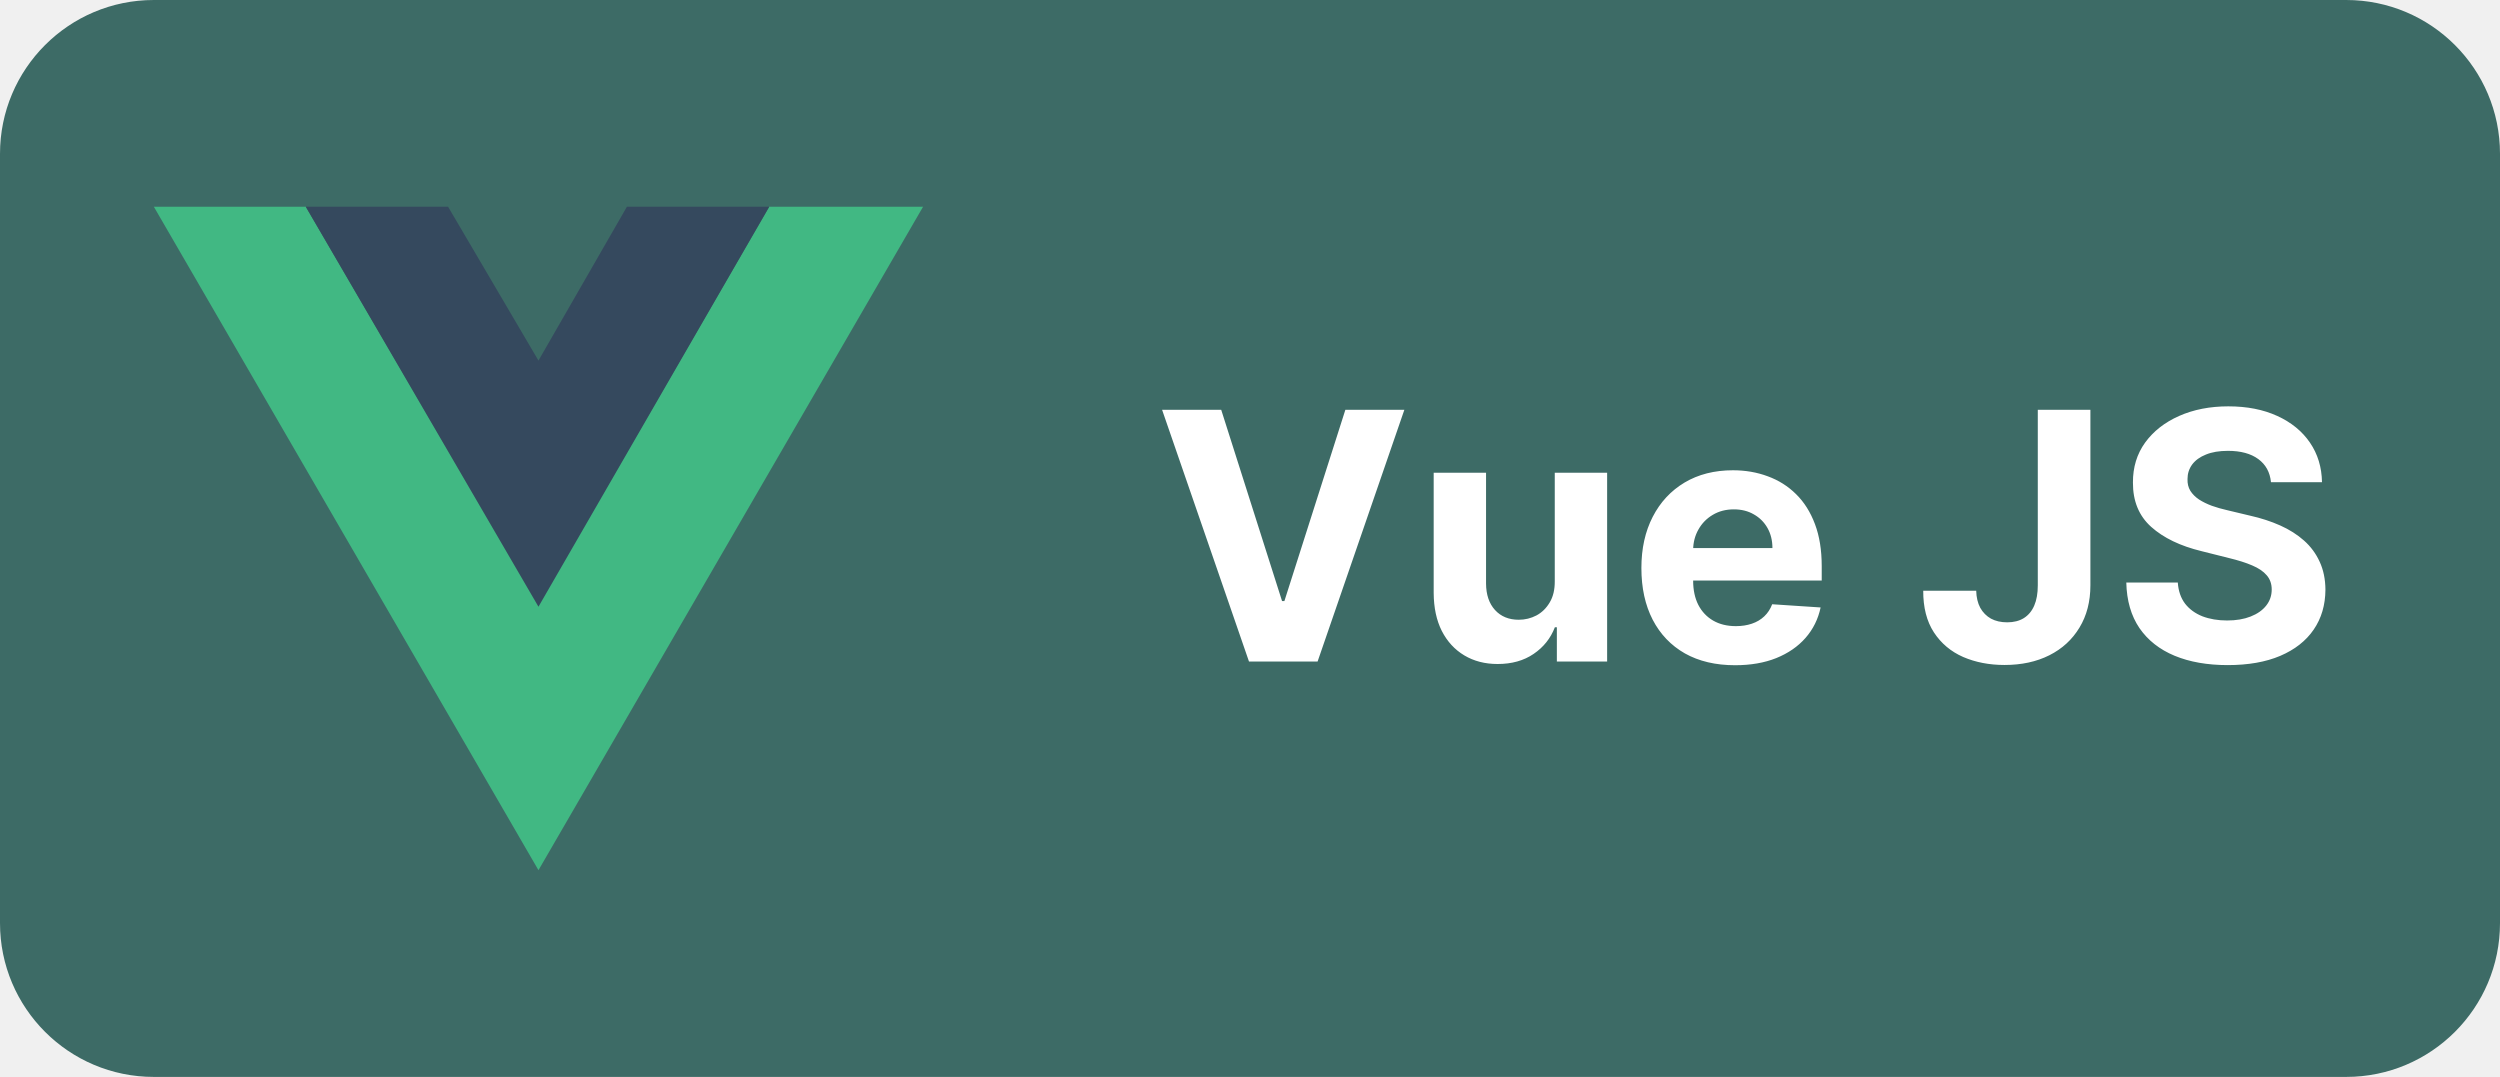
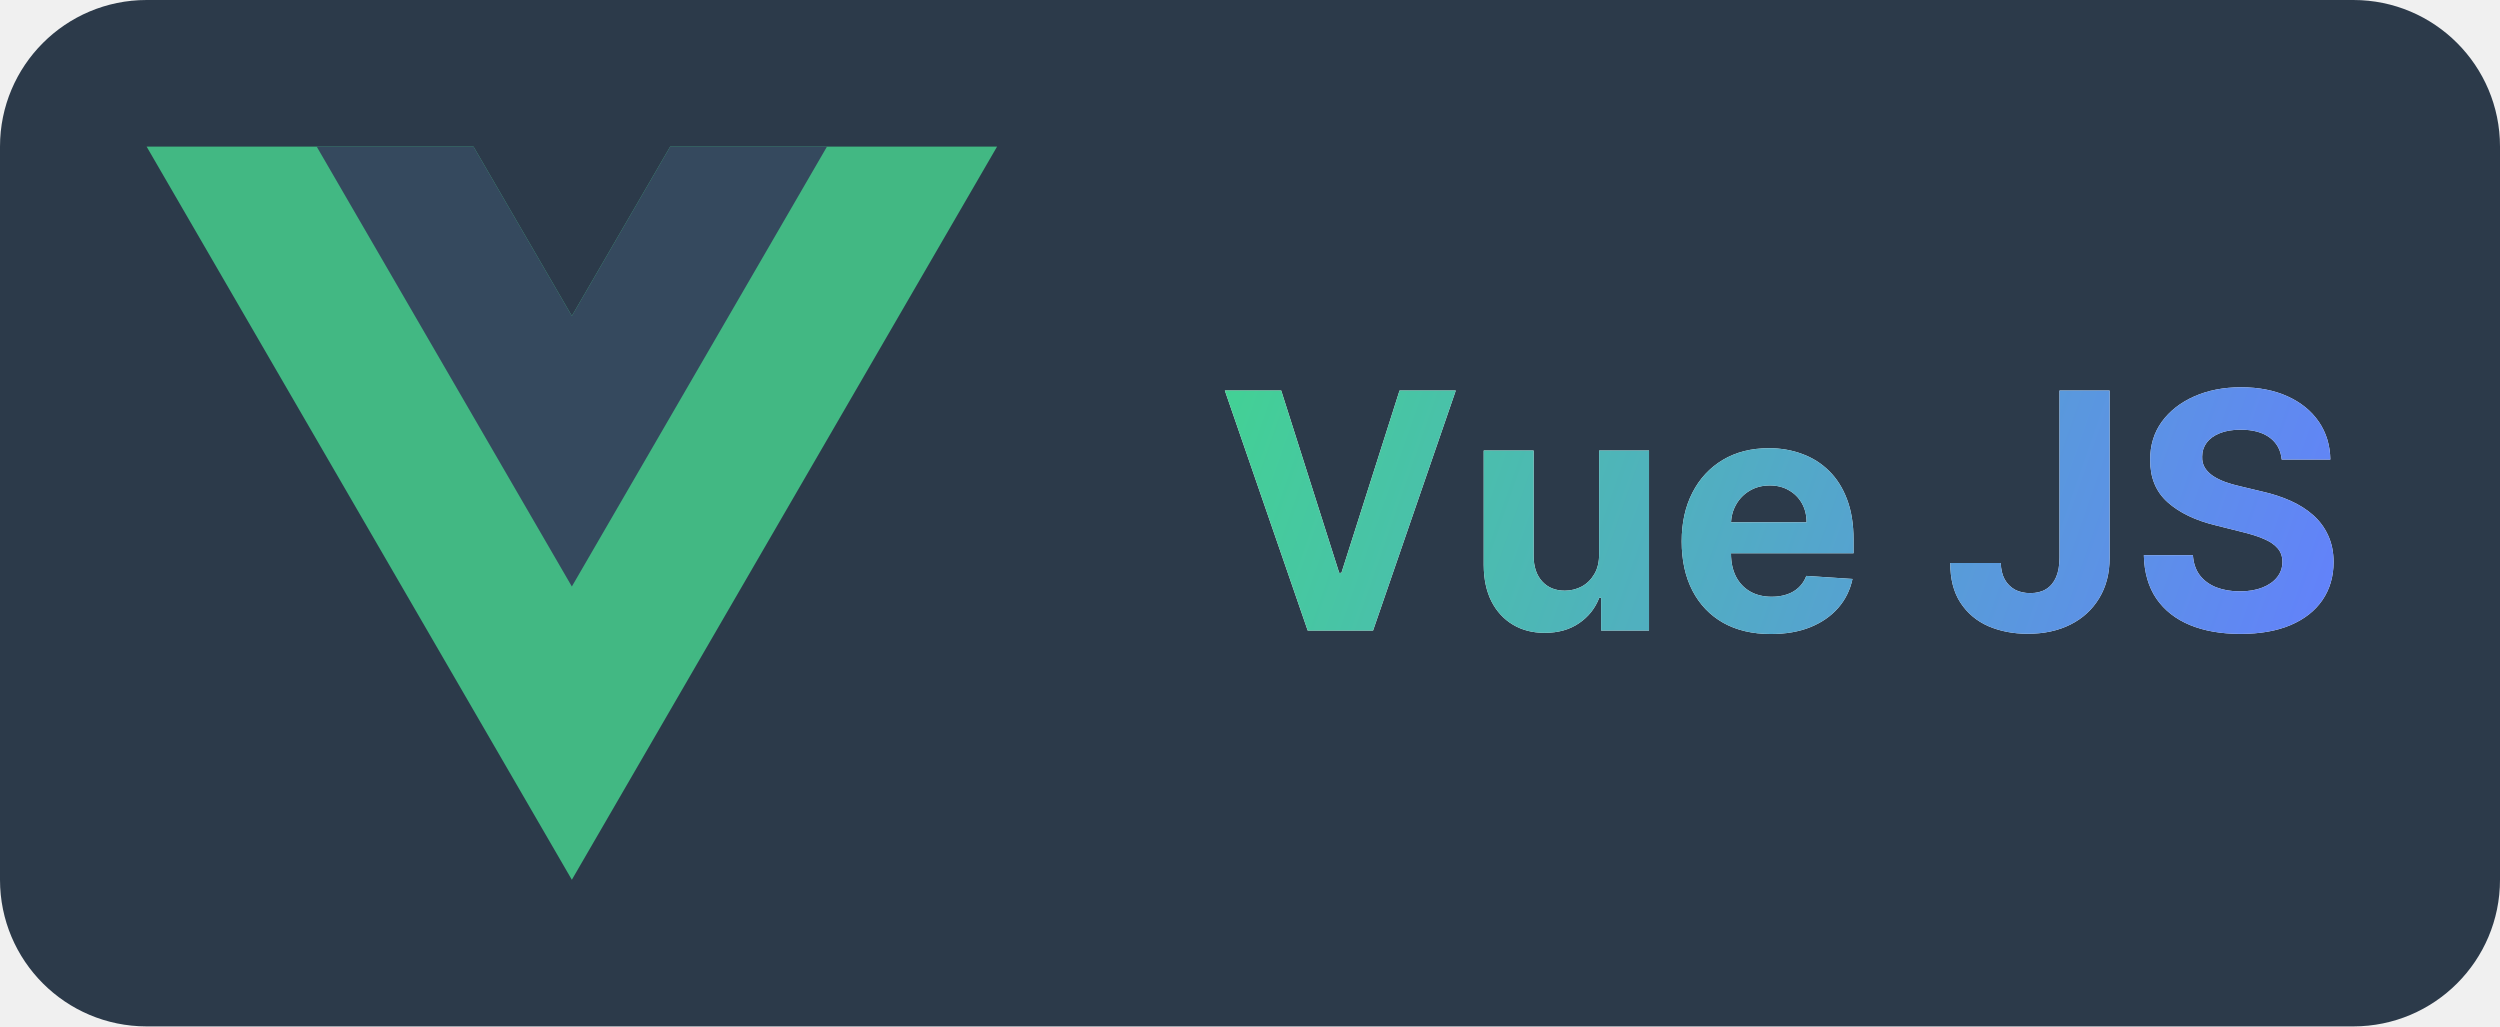
- <svg xmlns="http://www.w3.org/2000/svg" width="325" height="140" viewBox="0 0 325 140" fill="none">
-   <rect width="325" height="140" rx="20" fill="#3D6B66" />
-   <path d="M20 26.875L70 113.125L120 26.875H100L70 78.625L39.75 26.875H20Z" fill="#41B883" />
-   <path d="M39.75 26.875L70 78.875L100 26.875H81.5L70 46.875L58.25 26.875H39.75Z" fill="#35495E" />
-   <path d="M158.757 53.273L166.667 78.138H166.971L174.897 53.273H182.567L171.286 86H162.369L151.071 53.273H158.757ZM202.119 75.549V61.455H208.927V86H202.391V81.541H202.135C201.581 82.98 200.66 84.136 199.371 85.009C198.092 85.883 196.531 86.32 194.688 86.32C193.048 86.32 191.604 85.947 190.358 85.201C189.111 84.455 188.137 83.395 187.433 82.021C186.741 80.647 186.389 79.001 186.379 77.083V61.455H193.186V75.869C193.197 77.317 193.586 78.463 194.353 79.304C195.12 80.146 196.148 80.567 197.437 80.567C198.257 80.567 199.024 80.38 199.738 80.007C200.452 79.624 201.027 79.059 201.464 78.314C201.911 77.568 202.13 76.646 202.119 75.549ZM225.558 86.479C223.033 86.479 220.86 85.968 219.038 84.945C217.227 83.912 215.831 82.452 214.851 80.567C213.871 78.671 213.381 76.428 213.381 73.839C213.381 71.314 213.871 69.098 214.851 67.191C215.831 65.284 217.211 63.798 218.99 62.733C220.78 61.668 222.879 61.135 225.286 61.135C226.906 61.135 228.413 61.396 229.809 61.918C231.215 62.429 232.44 63.202 233.484 64.235C234.539 65.269 235.359 66.568 235.945 68.134C236.531 69.69 236.824 71.511 236.824 73.599V75.469H216.098V71.25H230.416C230.416 70.27 230.203 69.402 229.777 68.646C229.351 67.889 228.759 67.298 228.003 66.872C227.257 66.435 226.389 66.217 225.398 66.217C224.365 66.217 223.449 66.456 222.65 66.936C221.861 67.404 221.243 68.038 220.796 68.837C220.348 69.626 220.119 70.505 220.109 71.474V75.485C220.109 76.7 220.332 77.749 220.78 78.633C221.238 79.517 221.883 80.199 222.714 80.679C223.544 81.158 224.53 81.398 225.67 81.398C226.426 81.398 227.119 81.291 227.747 81.078C228.376 80.865 228.914 80.546 229.361 80.119C229.809 79.693 230.15 79.171 230.384 78.553L236.68 78.969C236.361 80.481 235.705 81.803 234.715 82.932C233.734 84.05 232.467 84.924 230.911 85.553C229.367 86.171 227.582 86.479 225.558 86.479ZM264.913 53.273H271.752V76.092C271.752 78.202 271.278 80.034 270.33 81.59C269.393 83.145 268.088 84.343 266.415 85.185C264.743 86.027 262.798 86.447 260.582 86.447C258.612 86.447 256.822 86.101 255.213 85.409C253.615 84.706 252.347 83.64 251.41 82.213C250.472 80.775 250.009 78.969 250.02 76.796H256.907C256.928 77.658 257.104 78.399 257.434 79.017C257.775 79.624 258.239 80.093 258.825 80.423C259.421 80.743 260.124 80.902 260.934 80.902C261.786 80.902 262.505 80.721 263.091 80.359C263.688 79.986 264.141 79.443 264.45 78.729C264.759 78.015 264.913 77.136 264.913 76.092V53.273ZM295.227 62.685C295.099 61.396 294.551 60.395 293.581 59.681C292.612 58.967 291.296 58.61 289.634 58.61C288.505 58.61 287.551 58.77 286.774 59.09C285.996 59.398 285.4 59.83 284.984 60.384C284.579 60.938 284.377 61.566 284.377 62.27C284.355 62.855 284.478 63.367 284.744 63.804C285.021 64.24 285.4 64.619 285.879 64.938C286.358 65.247 286.912 65.519 287.541 65.753C288.169 65.977 288.841 66.169 289.554 66.329L292.495 67.032C293.922 67.351 295.233 67.777 296.426 68.31C297.619 68.843 298.652 69.498 299.526 70.276C300.4 71.053 301.076 71.969 301.555 73.024C302.045 74.079 302.296 75.288 302.306 76.652C302.296 78.654 301.784 80.391 300.772 81.861C299.771 83.321 298.322 84.455 296.426 85.265C294.54 86.064 292.266 86.463 289.602 86.463C286.96 86.463 284.659 86.059 282.699 85.249C280.749 84.439 279.226 83.241 278.129 81.653C277.042 80.055 276.472 78.079 276.419 75.725H283.114C283.189 76.822 283.503 77.738 284.057 78.473C284.622 79.198 285.373 79.746 286.31 80.119C287.259 80.481 288.329 80.663 289.522 80.663C290.694 80.663 291.712 80.492 292.575 80.151C293.448 79.81 294.125 79.336 294.604 78.729C295.083 78.122 295.323 77.424 295.323 76.636C295.323 75.901 295.105 75.283 294.668 74.782C294.242 74.281 293.613 73.855 292.782 73.504C291.962 73.152 290.955 72.832 289.762 72.545L286.199 71.65C283.439 70.979 281.261 69.929 279.663 68.502C278.065 67.074 277.271 65.151 277.282 62.733C277.271 60.751 277.798 59.02 278.864 57.539C279.94 56.059 281.415 54.903 283.29 54.072C285.165 53.241 287.296 52.825 289.682 52.825C292.111 52.825 294.231 53.241 296.042 54.072C297.864 54.903 299.281 56.059 300.293 57.539C301.305 59.02 301.827 60.735 301.859 62.685H295.227Z" fill="white" />
+ <svg xmlns="http://www.w3.org/2000/svg" width="341" height="140" viewBox="0 0 341 140" fill="none">
+   <rect width="341" height="140" rx="20" fill="#2C3A4A" />
+   <path d="M91.412 20L78 43.091L64.588 20H20L78 120L136 20H91.412Z" fill="#42B883" />
+   <path d="M91.412 20L78 43.091L64.588 20H43.2L78 80L112.8 20H91.412Z" fill="#35495E" />
+   <path d="M174.757 53.273L182.667 78.138H182.971L190.897 53.273H198.567L187.286 86H178.369L167.071 53.273H174.757ZM218.119 75.549V61.455H224.927V86H218.391V81.541H218.135C217.581 82.98 216.66 84.136 215.371 85.009C214.092 85.883 212.531 86.32 210.688 86.32C209.048 86.32 207.604 85.947 206.358 85.201C205.111 84.455 204.137 83.395 203.433 82.021C202.741 80.647 202.389 79.001 202.379 77.083V61.455H209.186V75.869C209.197 77.317 209.586 78.463 210.353 79.304C211.12 80.146 212.148 80.567 213.437 80.567C214.257 80.567 215.024 80.38 215.738 80.007C216.452 79.624 217.027 79.059 217.464 78.314C217.911 77.568 218.13 76.646 218.119 75.549ZM241.558 86.479C239.033 86.479 236.86 85.968 235.038 84.945C233.227 83.912 231.831 82.452 230.851 80.567C229.871 78.671 229.381 76.428 229.381 73.839C229.381 71.314 229.871 69.098 230.851 67.191C231.831 65.284 233.211 63.798 234.99 62.733C236.78 61.668 238.879 61.135 241.286 61.135C242.906 61.135 244.413 61.396 245.809 61.918C247.215 62.429 248.44 63.202 249.484 64.235C250.539 65.269 251.359 66.568 251.945 68.134C252.531 69.69 252.824 71.511 252.824 73.599V75.469H232.098V71.25H246.416C246.416 70.27 246.203 69.402 245.777 68.646C245.351 67.889 244.759 67.298 244.003 66.872C243.257 66.435 242.389 66.217 241.398 66.217C240.365 66.217 239.449 66.456 238.65 66.936C237.861 67.404 237.243 68.038 236.796 68.837C236.348 69.626 236.119 70.505 236.109 71.474V75.485C236.109 76.7 236.332 77.749 236.78 78.633C237.238 79.517 237.883 80.199 238.714 80.679C239.544 81.158 240.53 81.398 241.67 81.398C242.426 81.398 243.119 81.291 243.747 81.078C244.376 80.865 244.914 80.546 245.361 80.119C245.809 79.693 246.15 79.171 246.384 78.553L252.68 78.969C252.361 80.481 251.705 81.803 250.715 82.932C249.734 84.05 248.467 84.924 246.911 85.553C245.367 86.171 243.582 86.479 241.558 86.479ZM280.913 53.273H287.752V76.092C287.752 78.202 287.278 80.034 286.33 81.59C285.393 83.145 284.088 84.343 282.415 85.185C280.743 86.027 278.798 86.447 276.582 86.447C274.612 86.447 272.822 86.101 271.213 85.409C269.615 84.706 268.347 83.64 267.41 82.213C266.472 80.775 266.009 78.969 266.02 76.796H272.907C272.928 77.658 273.104 78.399 273.434 79.017C273.775 79.624 274.239 80.093 274.825 80.423C275.421 80.743 276.124 80.902 276.934 80.902C277.786 80.902 278.505 80.721 279.091 80.359C279.688 79.986 280.141 79.443 280.45 78.729C280.759 78.015 280.913 77.136 280.913 76.092V53.273ZM311.227 62.685C311.099 61.396 310.551 60.395 309.581 59.681C308.612 58.967 307.296 58.61 305.634 58.61C304.505 58.61 303.551 58.77 302.774 59.09C301.996 59.398 301.4 59.83 300.984 60.384C300.579 60.938 300.377 61.566 300.377 62.27C300.355 62.855 300.478 63.367 300.744 63.804C301.021 64.24 301.4 64.619 301.879 64.938C302.358 65.247 302.912 65.519 303.541 65.753C304.169 65.977 304.841 66.169 305.554 66.329L308.495 67.032C309.922 67.351 311.233 67.777 312.426 68.31C313.619 68.843 314.652 69.498 315.526 70.276C316.4 71.053 317.076 71.969 317.555 73.024C318.045 74.079 318.296 75.288 318.306 76.652C318.296 78.654 317.784 80.391 316.772 81.861C315.771 83.321 314.322 84.455 312.426 85.265C310.54 86.064 308.266 86.463 305.602 86.463C302.96 86.463 300.659 86.059 298.699 85.249C296.749 84.439 295.226 83.241 294.129 81.653C293.042 80.055 292.472 78.079 292.419 75.725H299.114C299.189 76.822 299.503 77.738 300.057 78.473C300.622 79.198 301.373 79.746 302.31 80.119C303.259 80.481 304.329 80.663 305.522 80.663C306.694 80.663 307.712 80.492 308.575 80.151C309.448 79.81 310.125 79.336 310.604 78.729C311.083 78.122 311.323 77.424 311.323 76.636C311.323 75.901 311.105 75.283 310.668 74.782C310.242 74.281 309.613 73.855 308.782 73.504C307.962 73.152 306.955 72.832 305.762 72.545L302.199 71.65C299.439 70.979 297.261 69.929 295.663 68.502C294.065 67.074 293.271 65.151 293.282 62.733C293.271 60.751 293.798 59.02 294.864 57.539C295.94 56.059 297.415 54.903 299.29 54.072C301.165 53.241 303.296 52.825 305.682 52.825C308.111 52.825 310.231 53.241 312.042 54.072C313.864 54.903 315.281 56.059 316.293 57.539C317.305 59.02 317.827 60.735 317.859 62.685H311.227Z" fill="white" />
+   <path d="M174.757 53.273L182.667 78.138H182.971L190.897 53.273H198.567L187.286 86H178.369L167.071 53.273H174.757ZM218.119 75.549V61.455H224.927V86H218.391V81.541H218.135C217.581 82.98 216.66 84.136 215.371 85.009C214.092 85.883 212.531 86.32 210.688 86.32C209.048 86.32 207.604 85.947 206.358 85.201C205.111 84.455 204.137 83.395 203.433 82.021C202.741 80.647 202.389 79.001 202.379 77.083V61.455H209.186V75.869C209.197 77.317 209.586 78.463 210.353 79.304C211.12 80.146 212.148 80.567 213.437 80.567C214.257 80.567 215.024 80.38 215.738 80.007C216.452 79.624 217.027 79.059 217.464 78.314C217.911 77.568 218.13 76.646 218.119 75.549ZM241.558 86.479C239.033 86.479 236.86 85.968 235.038 84.945C233.227 83.912 231.831 82.452 230.851 80.567C229.871 78.671 229.381 76.428 229.381 73.839C229.381 71.314 229.871 69.098 230.851 67.191C231.831 65.284 233.211 63.798 234.99 62.733C236.78 61.668 238.879 61.135 241.286 61.135C242.906 61.135 244.413 61.396 245.809 61.918C247.215 62.429 248.44 63.202 249.484 64.235C250.539 65.269 251.359 66.568 251.945 68.134C252.531 69.69 252.824 71.511 252.824 73.599V75.469H232.098V71.25H246.416C246.416 70.27 246.203 69.402 245.777 68.646C245.351 67.889 244.759 67.298 244.003 66.872C243.257 66.435 242.389 66.217 241.398 66.217C240.365 66.217 239.449 66.456 238.65 66.936C237.861 67.404 237.243 68.038 236.796 68.837C236.348 69.626 236.119 70.505 236.109 71.474V75.485C236.109 76.7 236.332 77.749 236.78 78.633C237.238 79.517 237.883 80.199 238.714 80.679C239.544 81.158 240.53 81.398 241.67 81.398C242.426 81.398 243.119 81.291 243.747 81.078C244.376 80.865 244.914 80.546 245.361 80.119C245.809 79.693 246.15 79.171 246.384 78.553L252.68 78.969C252.361 80.481 251.705 81.803 250.715 82.932C249.734 84.05 248.467 84.924 246.911 85.553C245.367 86.171 243.582 86.479 241.558 86.479ZM280.913 53.273H287.752V76.092C287.752 78.202 287.278 80.034 286.33 81.59C285.393 83.145 284.088 84.343 282.415 85.185C280.743 86.027 278.798 86.447 276.582 86.447C274.612 86.447 272.822 86.101 271.213 85.409C269.615 84.706 268.347 83.64 267.41 82.213C266.472 80.775 266.009 78.969 266.02 76.796H272.907C272.928 77.658 273.104 78.399 273.434 79.017C273.775 79.624 274.239 80.093 274.825 80.423C275.421 80.743 276.124 80.902 276.934 80.902C277.786 80.902 278.505 80.721 279.091 80.359C279.688 79.986 280.141 79.443 280.45 78.729C280.759 78.015 280.913 77.136 280.913 76.092V53.273ZM311.227 62.685C311.099 61.396 310.551 60.395 309.581 59.681C308.612 58.967 307.296 58.61 305.634 58.61C304.505 58.61 303.551 58.77 302.774 59.09C301.996 59.398 301.4 59.83 300.984 60.384C300.579 60.938 300.377 61.566 300.377 62.27C300.355 62.855 300.478 63.367 300.744 63.804C301.021 64.24 301.4 64.619 301.879 64.938C302.358 65.247 302.912 65.519 303.541 65.753C304.169 65.977 304.841 66.169 305.554 66.329L308.495 67.032C309.922 67.351 311.233 67.777 312.426 68.31C313.619 68.843 314.652 69.498 315.526 70.276C316.4 71.053 317.076 71.969 317.555 73.024C318.045 74.079 318.296 75.288 318.306 76.652C318.296 78.654 317.784 80.391 316.772 81.861C315.771 83.321 314.322 84.455 312.426 85.265C310.54 86.064 308.266 86.463 305.602 86.463C302.96 86.463 300.659 86.059 298.699 85.249C296.749 84.439 295.226 83.241 294.129 81.653C293.042 80.055 292.472 78.079 292.419 75.725H299.114C299.189 76.822 299.503 77.738 300.057 78.473C300.622 79.198 301.373 79.746 302.31 80.119C303.259 80.481 304.329 80.663 305.522 80.663C306.694 80.663 307.712 80.492 308.575 80.151C309.448 79.81 310.125 79.336 310.604 78.729C311.083 78.122 311.323 77.424 311.323 76.636C311.323 75.901 311.105 75.283 310.668 74.782C310.242 74.281 309.613 73.855 308.782 73.504C307.962 73.152 306.955 72.832 305.762 72.545L302.199 71.65C299.439 70.979 297.261 69.929 295.663 68.502C294.065 67.074 293.271 65.151 293.282 62.733C293.271 60.751 293.798 59.02 294.864 57.539C295.94 56.059 297.415 54.903 299.29 54.072C301.165 53.241 303.296 52.825 305.682 52.825C308.111 52.825 310.231 53.241 312.042 54.072C313.864 54.903 315.281 56.059 316.293 57.539C317.305 59.02 317.827 60.735 317.859 62.685H311.227Z" fill="url(#paint0_linear_67_484)" />
+   <defs>
+     <linearGradient id="paint0_linear_67_484" x1="166" y1="43" x2="321" y2="97" gradientUnits="userSpaceOnUse">
+       <stop stop-color="#42D392" />
+       <stop offset="1" stop-color="#647EFF" />
+     </linearGradient>
+   </defs>
</svg>
